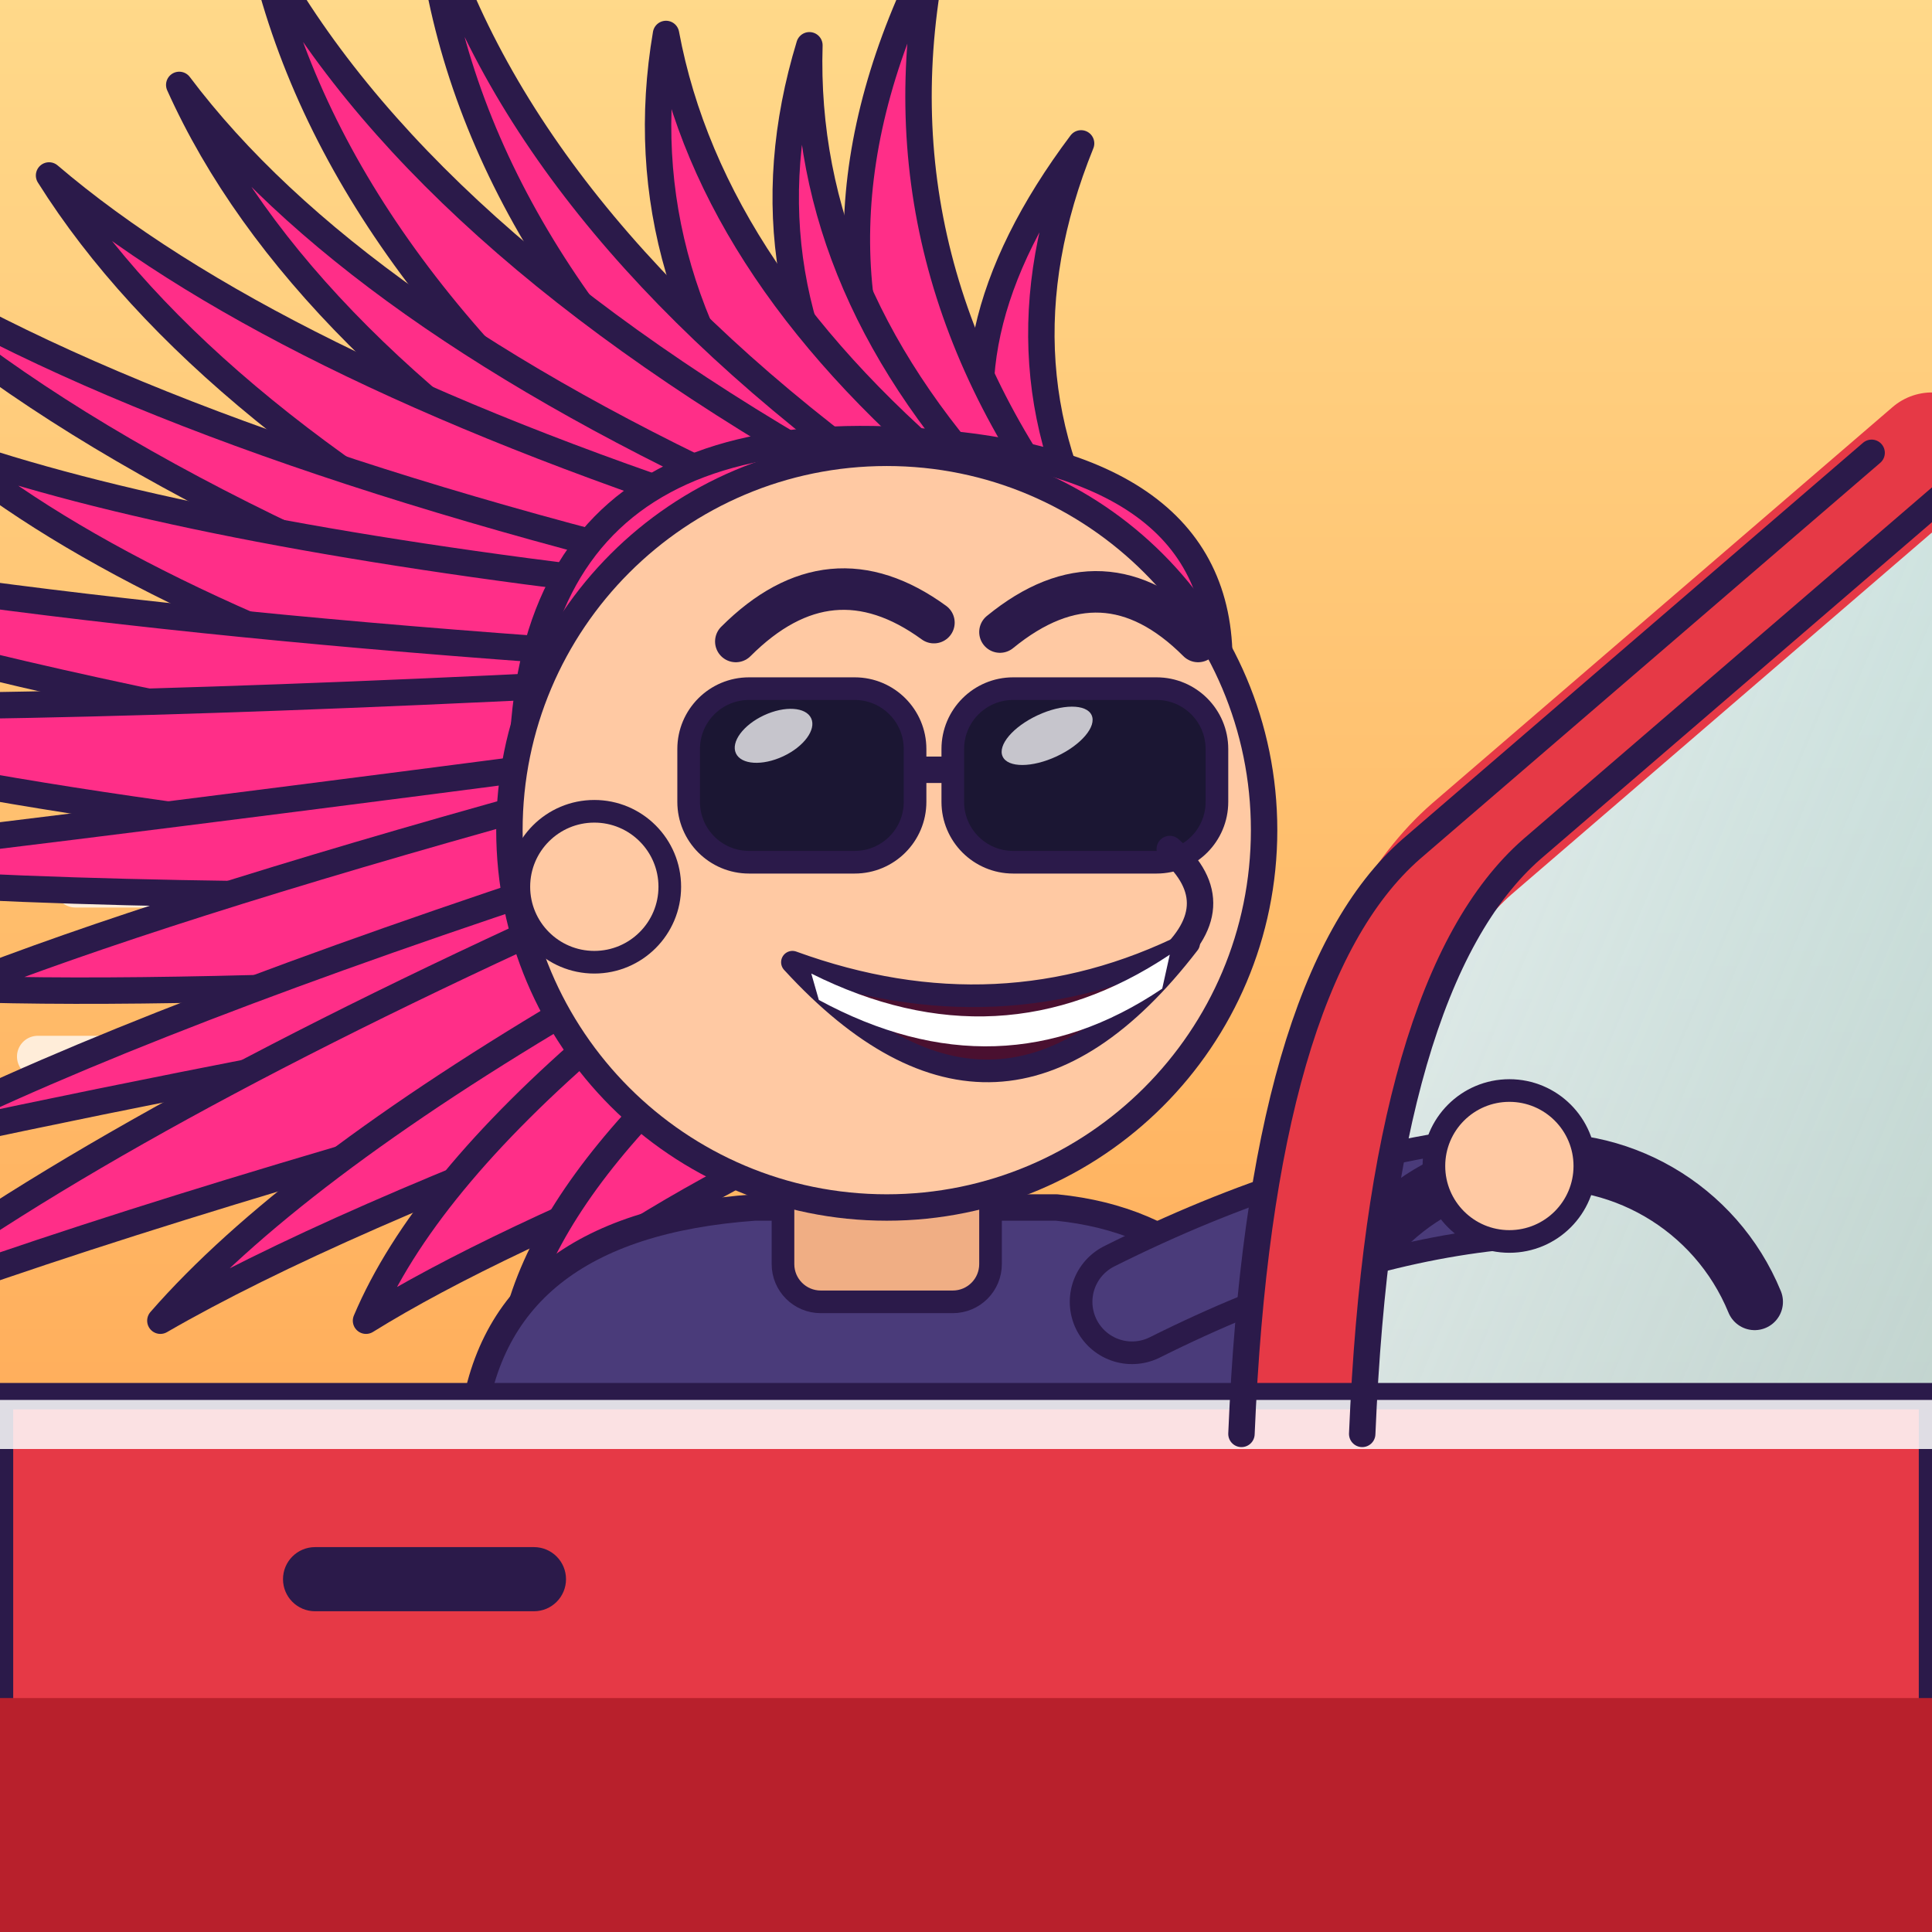
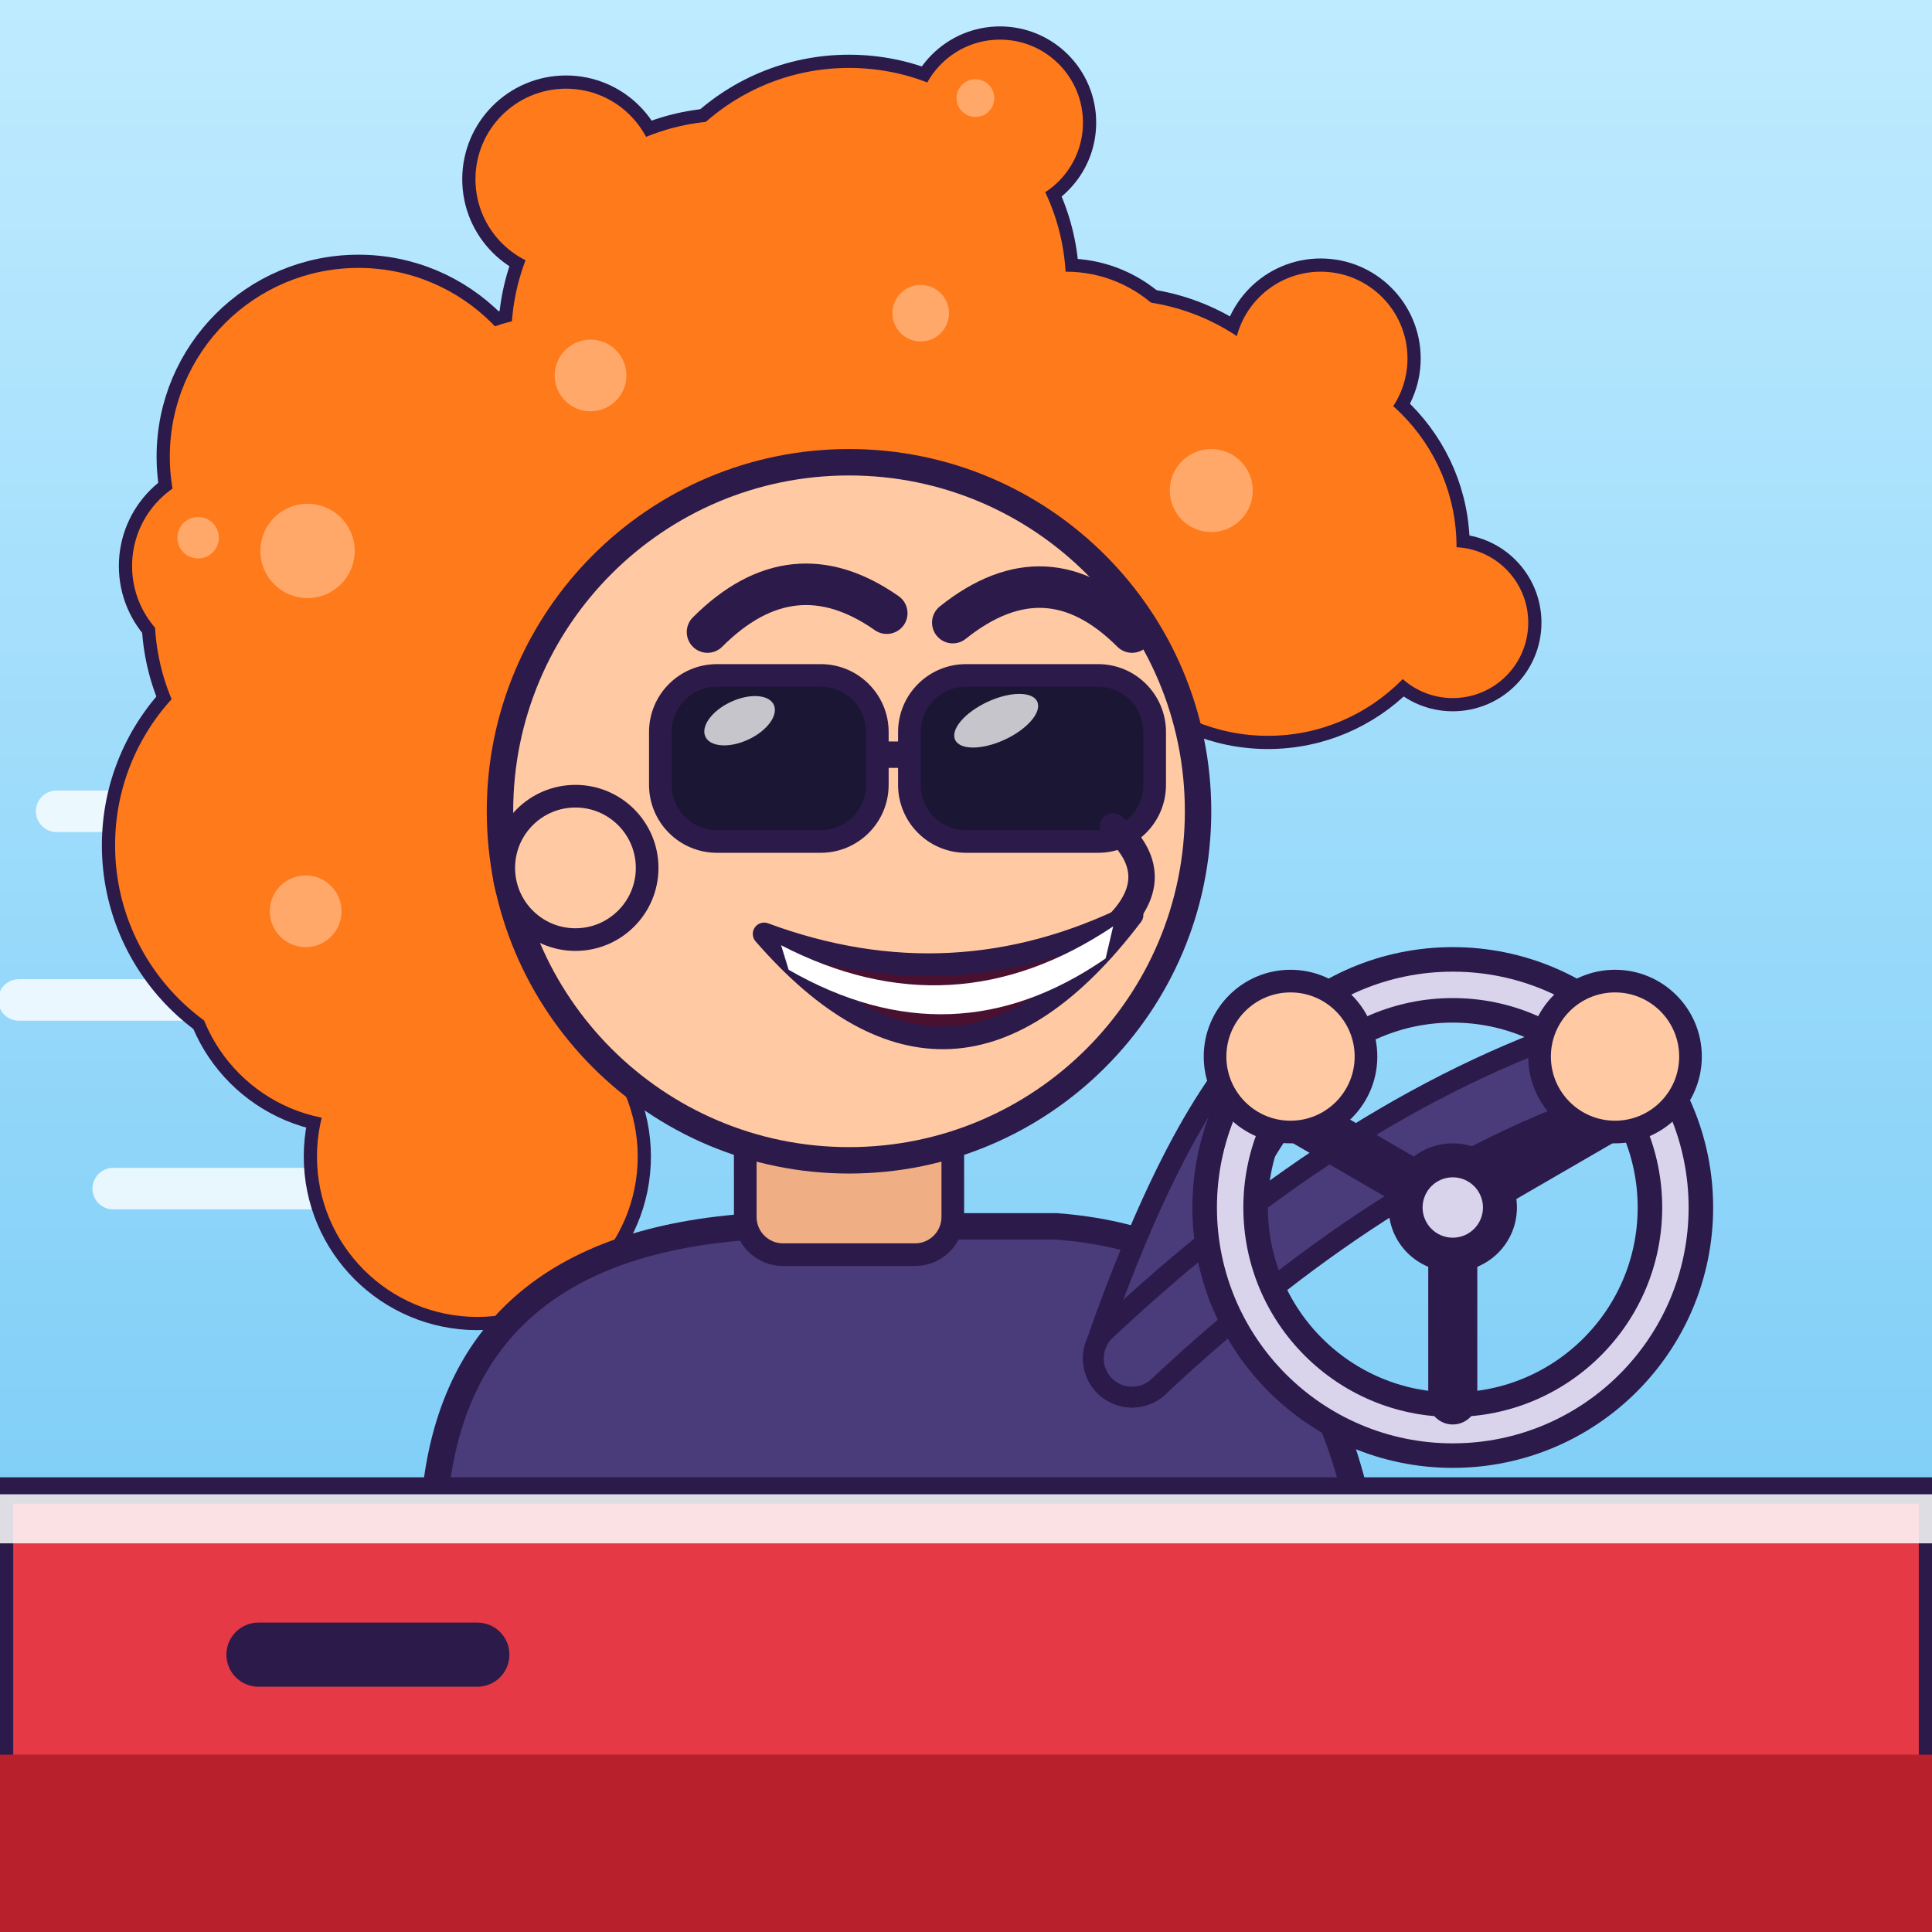
<svg xmlns="http://www.w3.org/2000/svg" width="1024" height="1024" viewBox="0 0 1024 1024">
  <defs>
    <linearGradient id="sky" x1="0" y1="0" x2="0" y2="1">
-       <stop offset="0" stop-color="#FFD98A" />
-       <stop offset="1" stop-color="#FF9E4A" />
-     </linearGradient>
-     <linearGradient id="glass" x1="0" y1="0" x2="1" y2="1">
-       <stop offset="0" stop-color="#EAF8FF" stop-opacity="0.9" />
-       <stop offset="1" stop-color="#9FDDF7" stop-opacity="0.7" />
+       <stop offset="0" stop-color="#BFEBFF" />
+       <stop offset="1" stop-color="#6EC6F5" />
    </linearGradient>
  </defs>
  <rect width="1024" height="1024" fill="url(#sky)" />
-   <line x1="40" y1="470" x2="250" y2="470" stroke="#FFFFFF" stroke-width="22" stroke-linecap="round" opacity="0.75" />
-   <line x1="20" y1="560" x2="190" y2="560" stroke="#FFFFFF" stroke-width="22" stroke-linecap="round" opacity="0.75" />
-   <path d="M 700 1024 L 700 560 Q 705 500 760 470 L 1024 250 L 1024 1024 Z" fill="url(#glass)" stroke="none" />
-   <path d="M 589 301 Q 524 197 573 76 Q 495 180 531 267 Z" fill="#FF2E88" stroke="#2B1A4A" stroke-width="14" stroke-linejoin="round" />
-   <path d="M 575 287 Q 460 142 495 -26 Q 417 126 488 255 Z" fill="#FF2E88" stroke="#2B1A4A" stroke-width="14" stroke-linejoin="round" />
-   <path d="M 535 269 Q 425 155 429 24 Q 391 149 468 257 Z" fill="#FF2E88" stroke="#2B1A4A" stroke-width="14" stroke-linejoin="round" />
-   <path d="M 516 260 Q 377 147 353 18 Q 331 147 424 260 Z" fill="#FF2E88" stroke="#2B1A4A" stroke-width="14" stroke-linejoin="round" />
-   <path d="M 472 257 Q 275 115 227 -49 Q 241 121 405 269 Z" fill="#FF2E88" stroke="#2B1A4A" stroke-width="14" stroke-linejoin="round" />
-   <path d="M 452 255 Q 221 126 139 -26 Q 177 142 365 287 Z" fill="#FF2E88" stroke="#2B1A4A" stroke-width="14" stroke-linejoin="round" />
-   <path d="M 409 267 Q 186 166 95 45 Q 157 183 351 301 Z" fill="#FF2E88" stroke="#2B1A4A" stroke-width="14" stroke-linejoin="round" />
-   <path d="M 390 273 Q 142 192 26 93 Q 107 222 319 332 Z" fill="#FF2E88" stroke="#2B1A4A" stroke-width="14" stroke-linejoin="round" />
-   <path d="M 354 298 Q 62 225 -81 129 Q 40 251 310 350 Z" fill="#FF2E88" stroke="#2B1A4A" stroke-width="14" stroke-linejoin="round" />
-   <path d="M 337 310 Q 97 282 -28 238 Q 74 322 291 390 Z" fill="#FF2E88" stroke="#2B1A4A" stroke-width="14" stroke-linejoin="round" />
-   <path d="M 312 346 Q -78 319 -283 263 Q -89 351 289 410 Z" fill="#FF2E88" stroke="#2B1A4A" stroke-width="14" stroke-linejoin="round" />
-   <path d="M 301 363 Q -22 379 -195 373 Q -30 425 285 454 Z" fill="#FF2E88" stroke="#2B1A4A" stroke-width="14" stroke-linejoin="round" />
-   <path d="M 290 406 Q 6 443 -145 460 Q 6 477 290 474 Z" fill="#FF2E88" stroke="#2B1A4A" stroke-width="14" stroke-linejoin="round" />
-   <path d="M 285 426 Q 83 482 -23 524 Q 90 528 301 517 Z" fill="#FF2E88" stroke="#2B1A4A" stroke-width="14" stroke-linejoin="round" />
-   <path d="M 289 470 Q 57 547 -60 608 Q 69 579 312 534 Z" fill="#FF2E88" stroke="#2B1A4A" stroke-width="14" stroke-linejoin="round" />
-   <path d="M 291 490 Q 40 605 -80 700 Q 63 645 337 570 Z" fill="#FF2E88" stroke="#2B1A4A" stroke-width="14" stroke-linejoin="round" />
-   <path d="M 310 530 Q 153 622 85 700 Q 175 648 354 582 Z" fill="#FF2E88" stroke="#2B1A4A" stroke-width="14" stroke-linejoin="round" />
-   <path d="M 319 548 Q 224 629 194 700 Q 260 659 390 607 Z" fill="#FF2E88" stroke="#2B1A4A" stroke-width="14" stroke-linejoin="round" />
-   <path d="M 351 579 Q 288 643 274 700 Q 317 660 409 613 Z" fill="#FF2E88" stroke="#2B1A4A" stroke-width="14" stroke-linejoin="round" />
-   <path d="M 280 460 Q 250 210 500 235 Q 660 250 645 370 Q 530 320 440 370 Q 360 410 280 460 Z" fill="#FF2E88" stroke="#2B1A4A" stroke-width="14" stroke-linejoin="round" />
-   <path d="M 250 760 Q 260 650 400 640 L 560 640 Q 660 650 690 760 Z" fill="#4A3B7A" stroke="#2B1A4A" stroke-width="14" stroke-linejoin="round" />
-   <path d="M 600 690 Q 700 640 790 630" fill="none" stroke="#2B1A4A" stroke-width="66" stroke-linecap="round" />
-   <path d="M 600 690 Q 700 640 790 630" fill="none" stroke="#4A3B7A" stroke-width="42" stroke-linecap="round" />
-   <rect x="415" y="600" width="110" height="90" rx="20" fill="#F0AE84" stroke="#2B1A4A" stroke-width="12" />
-   <circle cx="470" cy="440" r="200" fill="#FFC9A3" stroke="#2B1A4A" stroke-width="14" />
-   <circle cx="315" cy="470" r="40" fill="#FFC9A3" stroke="#2B1A4A" stroke-width="12" />
-   <path d="M 390 340 Q 440 290 495 330" fill="none" stroke="#2B1A4A" stroke-width="22" stroke-linecap="round" />
-   <path d="M 530 335 Q 585 290 635 340" fill="none" stroke="#2B1A4A" stroke-width="22" stroke-linecap="round" />
-   <rect x="365" y="365" width="120" height="92" rx="32" fill="#1B1633" stroke="#2B1A4A" stroke-width="12" />
-   <rect x="505" y="365" width="140" height="92" rx="32" fill="#1B1633" stroke="#2B1A4A" stroke-width="12" />
-   <line x1="485" y1="408" x2="505" y2="408" stroke="#2B1A4A" stroke-width="14" />
-   <ellipse cx="410" cy="390" rx="22" ry="12" fill="#FFF" opacity="0.75" transform="rotate(-25 410 390)" />
-   <ellipse cx="555" cy="390" rx="26" ry="12" fill="#FFF" opacity="0.75" transform="rotate(-25 555 390)" />
-   <path d="M 620 450 q 34 30 -4 62" fill="none" stroke="#2B1A4A" stroke-width="14" stroke-linecap="round" />
-   <path d="M 420 510 Q 530 630 630 500 Q 530 550 420 510 Z" fill="#4A1030" stroke="#2B1A4A" stroke-width="12" stroke-linejoin="round" />
-   <path d="M 430 516 Q 530 566 620 506 L 616 524 Q 530 582 434 530 Z" fill="#FFFFFF" />
-   <path d="M 700 720 A 120 120 0 0 1 930 690" fill="none" stroke="#2B1A4A" stroke-width="30" stroke-linecap="round" />
-   <circle cx="800" cy="618" r="40" fill="#FFC9A3" stroke="#2B1A4A" stroke-width="12" />
-   <path d="M 690 760 Q 700 520 780 450 L 1024 240" fill="none" stroke="#E63946" stroke-width="64" stroke-linecap="round" />
-   <rect x="0" y="740" width="1024" height="300" fill="#E63946" stroke="#2B1A4A" stroke-width="14" />
-   <rect x="0" y="742" width="1024" height="26" fill="#FFFFFF" opacity="0.85" />
-   <rect x="0" y="900" width="1024" height="124" fill="#B8202C" />
-   <rect x="150" y="820" width="150" height="34" rx="17" fill="#2B1A4A" />
-   <path d="M 690 760 Q 700 520 780 450 L 1024 240" fill="none" stroke="#2B1A4A" stroke-width="14" stroke-linecap="round" transform="translate(-32 0)" />
-   <path d="M 690 760 Q 700 520 780 450 L 1024 240" fill="none" stroke="#2B1A4A" stroke-width="14" stroke-linecap="round" transform="translate(32 0)" />
+   <line x1="30" y1="430" x2="230" y2="430" stroke="#FFFFFF" stroke-width="22" stroke-linecap="round" opacity="0.8" />
+   <line x1="10" y1="530" x2="170" y2="530" stroke="#FFFFFF" stroke-width="22" stroke-linecap="round" opacity="0.8" />
+   <line x1="60" y1="630" x2="200" y2="630" stroke="#FFFFFF" stroke-width="22" stroke-linecap="round" opacity="0.8" />
+   <circle cx="672" cy="290" r="100" fill="#FF7A1A" stroke="#2B1A4A" stroke-width="14" />
+   <circle cx="592" cy="274" r="115" fill="#FF7A1A" stroke="#2B1A4A" stroke-width="14" />
+   <circle cx="565" cy="214" r="70" fill="#FF7A1A" stroke="#2B1A4A" stroke-width="14" />
+   <circle cx="509" cy="187" r="70" fill="#FF7A1A" stroke="#2B1A4A" stroke-width="14" />
+   <circle cx="450" cy="151" r="115" fill="#FF7A1A" stroke="#2B1A4A" stroke-width="14" />
+   <circle cx="386" cy="179" r="115" fill="#FF7A1A" stroke="#2B1A4A" stroke-width="14" />
+   <circle cx="338" cy="224" r="85" fill="#FF7A1A" stroke="#2B1A4A" stroke-width="14" />
+   <circle cx="291" cy="253" r="85" fill="#FF7A1A" stroke="#2B1A4A" stroke-width="14" />
+   <circle cx="190" cy="242" r="100" fill="#FF7A1A" stroke="#2B1A4A" stroke-width="14" />
+   <circle cx="197" cy="326" r="115" fill="#FF7A1A" stroke="#2B1A4A" stroke-width="14" />
+   <circle cx="179" cy="386" r="70" fill="#FF7A1A" stroke="#2B1A4A" stroke-width="14" />
+   <circle cx="176" cy="448" r="115" fill="#FF7A1A" stroke="#2B1A4A" stroke-width="14" />
+   <circle cx="187" cy="509" r="85" fill="#FF7A1A" stroke="#2B1A4A" stroke-width="14" />
+   <circle cx="239" cy="549" r="70" fill="#FF7A1A" stroke="#2B1A4A" stroke-width="14" />
+   <circle cx="253" cy="613" r="85" fill="#FF7A1A" stroke="#2B1A4A" stroke-width="14" />
+   <circle cx="120" cy="300" r="50" fill="#FF7A1A" stroke="#2B1A4A" stroke-width="14" />
+   <circle cx="150" cy="490" r="44" fill="#FF7A1A" stroke="#2B1A4A" stroke-width="14" />
+   <circle cx="300" cy="95" r="48" fill="#FF7A1A" stroke="#2B1A4A" stroke-width="14" />
+   <circle cx="530" cy="65" r="44" fill="#FF7A1A" stroke="#2B1A4A" stroke-width="14" />
+   <circle cx="700" cy="190" r="46" fill="#FF7A1A" stroke="#2B1A4A" stroke-width="14" />
+   <circle cx="770" cy="330" r="40" fill="#FF7A1A" stroke="#2B1A4A" stroke-width="14" />
+   <circle cx="672" cy="290" r="100" fill="#FF7A1A" />
+   <circle cx="592" cy="274" r="115" fill="#FF7A1A" />
+   <circle cx="565" cy="214" r="70" fill="#FF7A1A" />
+   <circle cx="509" cy="187" r="70" fill="#FF7A1A" />
+   <circle cx="450" cy="151" r="115" fill="#FF7A1A" />
+   <circle cx="386" cy="179" r="115" fill="#FF7A1A" />
+   <circle cx="338" cy="224" r="85" fill="#FF7A1A" />
+   <circle cx="291" cy="253" r="85" fill="#FF7A1A" />
+   <circle cx="190" cy="242" r="100" fill="#FF7A1A" />
+   <circle cx="197" cy="326" r="115" fill="#FF7A1A" />
+   <circle cx="179" cy="386" r="70" fill="#FF7A1A" />
+   <circle cx="176" cy="448" r="115" fill="#FF7A1A" />
+   <circle cx="187" cy="509" r="85" fill="#FF7A1A" />
+   <circle cx="239" cy="549" r="70" fill="#FF7A1A" />
+   <circle cx="253" cy="613" r="85" fill="#FF7A1A" />
+   <circle cx="120" cy="300" r="50" fill="#FF7A1A" />
+   <circle cx="150" cy="490" r="44" fill="#FF7A1A" />
+   <circle cx="300" cy="95" r="48" fill="#FF7A1A" />
+   <circle cx="530" cy="65" r="44" fill="#FF7A1A" />
+   <circle cx="700" cy="190" r="46" fill="#FF7A1A" />
+   <circle cx="770" cy="330" r="40" fill="#FF7A1A" />
+   <circle cx="642" cy="260" r="22" fill="#FFFFFF" opacity="0.35" />
+   <circle cx="488" cy="166" r="15" fill="#FFFFFF" opacity="0.35" />
+   <circle cx="313" cy="199" r="19" fill="#FFFFFF" opacity="0.35" />
+   <circle cx="163" cy="292" r="25" fill="#FFFFFF" opacity="0.35" />
+   <circle cx="162" cy="483" r="19" fill="#FFFFFF" opacity="0.35" />
+   <circle cx="105" cy="285" r="11" fill="#FFFFFF" opacity="0.35" />
+   <circle cx="517" cy="52" r="10" fill="#FFFFFF" opacity="0.35" />
+   <path d="M 230 800 Q 240 660 400 650 L 560 650 Q 690 660 720 800 Z" fill="#4A3B7A" stroke="#2B1A4A" stroke-width="14" stroke-linejoin="round" />
+   <rect x="395" y="575" width="110" height="90" rx="20" fill="#F0AE84" stroke="#2B1A4A" stroke-width="12" />
+   <circle cx="450" cy="430" r="185" fill="#FFC9A3" stroke="#2B1A4A" stroke-width="14" />
+   <circle cx="305" cy="460" r="38" fill="#FFC9A3" stroke="#2B1A4A" stroke-width="12" />
+   <path d="M 375 335 Q 420 290 470 325" fill="none" stroke="#2B1A4A" stroke-width="22" stroke-linecap="round" />
+   <path d="M 505 330 Q 555 290 600 335" fill="none" stroke="#2B1A4A" stroke-width="22" stroke-linecap="round" />
+   <rect x="350" y="358" width="115" height="88" rx="30" fill="#1B1633" stroke="#2B1A4A" stroke-width="12" />
+   <rect x="482" y="358" width="130" height="88" rx="30" fill="#1B1633" stroke="#2B1A4A" stroke-width="12" />
+   <line x1="465" y1="400" x2="482" y2="400" stroke="#2B1A4A" stroke-width="14" />
+   <ellipse cx="392" cy="382" rx="20" ry="11" fill="#FFF" opacity="0.75" transform="rotate(-25 392 382)" />
+   <ellipse cx="528" cy="382" rx="24" ry="11" fill="#FFF" opacity="0.75" transform="rotate(-25 528 382)" />
+   <path d="M 590 438 q 32 28 -4 58" fill="none" stroke="#2B1A4A" stroke-width="14" stroke-linecap="round" />
+   <path d="M 405 495 Q 505 610 600 485 Q 505 532 405 495 Z" fill="#4A1030" stroke="#2B1A4A" stroke-width="12" stroke-linejoin="round" />
+   <path d="M 414 501 Q 505 548 590 491 L 586 508 Q 505 564 418 514 Z" fill="#FFFFFF" />
+   <path d="M 600 720 Q 642 600 684 560" fill="none" stroke="#2B1A4A" stroke-width="52" stroke-linecap="round" />
+   <path d="M 600 720 Q 642 600 684 560" fill="none" stroke="#4A3B7A" stroke-width="30" stroke-linecap="round" />
+   <path d="M 600 720 Q 728 600 856 560" fill="none" stroke="#2B1A4A" stroke-width="52" stroke-linecap="round" />
+   <path d="M 600 720 Q 728 600 856 560" fill="none" stroke="#4A3B7A" stroke-width="30" stroke-linecap="round" />
+   <circle cx="770" cy="640" r="118" fill="none" stroke="#2B1A4A" stroke-width="40" />
+   <circle cx="770" cy="640" r="118" fill="none" stroke="#D9D4EC" stroke-width="14" />
+   <line x1="770" y1="640" x2="770" y2="742" stroke="#2B1A4A" stroke-width="26" stroke-linecap="round" />
+   <line x1="770" y1="640" x2="682" y2="589" stroke="#2B1A4A" stroke-width="26" stroke-linecap="round" />
+   <line x1="770" y1="640" x2="858" y2="589" stroke="#2B1A4A" stroke-width="26" stroke-linecap="round" />
+   <circle cx="770" cy="640" r="34" fill="#2B1A4A" />
+   <circle cx="770" cy="640" r="16" fill="#D9D4EC" />
+   <circle cx="684" cy="560" r="40" fill="#FFC9A3" stroke="#2B1A4A" stroke-width="12" />
+   <circle cx="856" cy="560" r="40" fill="#FFC9A3" stroke="#2B1A4A" stroke-width="12" />
+   <rect x="0" y="790" width="1024" height="300" fill="#E63946" stroke="#2B1A4A" stroke-width="14" />
+   <rect x="0" y="792" width="1024" height="26" fill="#FFFFFF" opacity="0.85" />
+   <rect x="0" y="930" width="1024" height="94" fill="#B8202C" />
+   <rect x="120" y="860" width="150" height="34" rx="17" fill="#2B1A4A" />
</svg>
